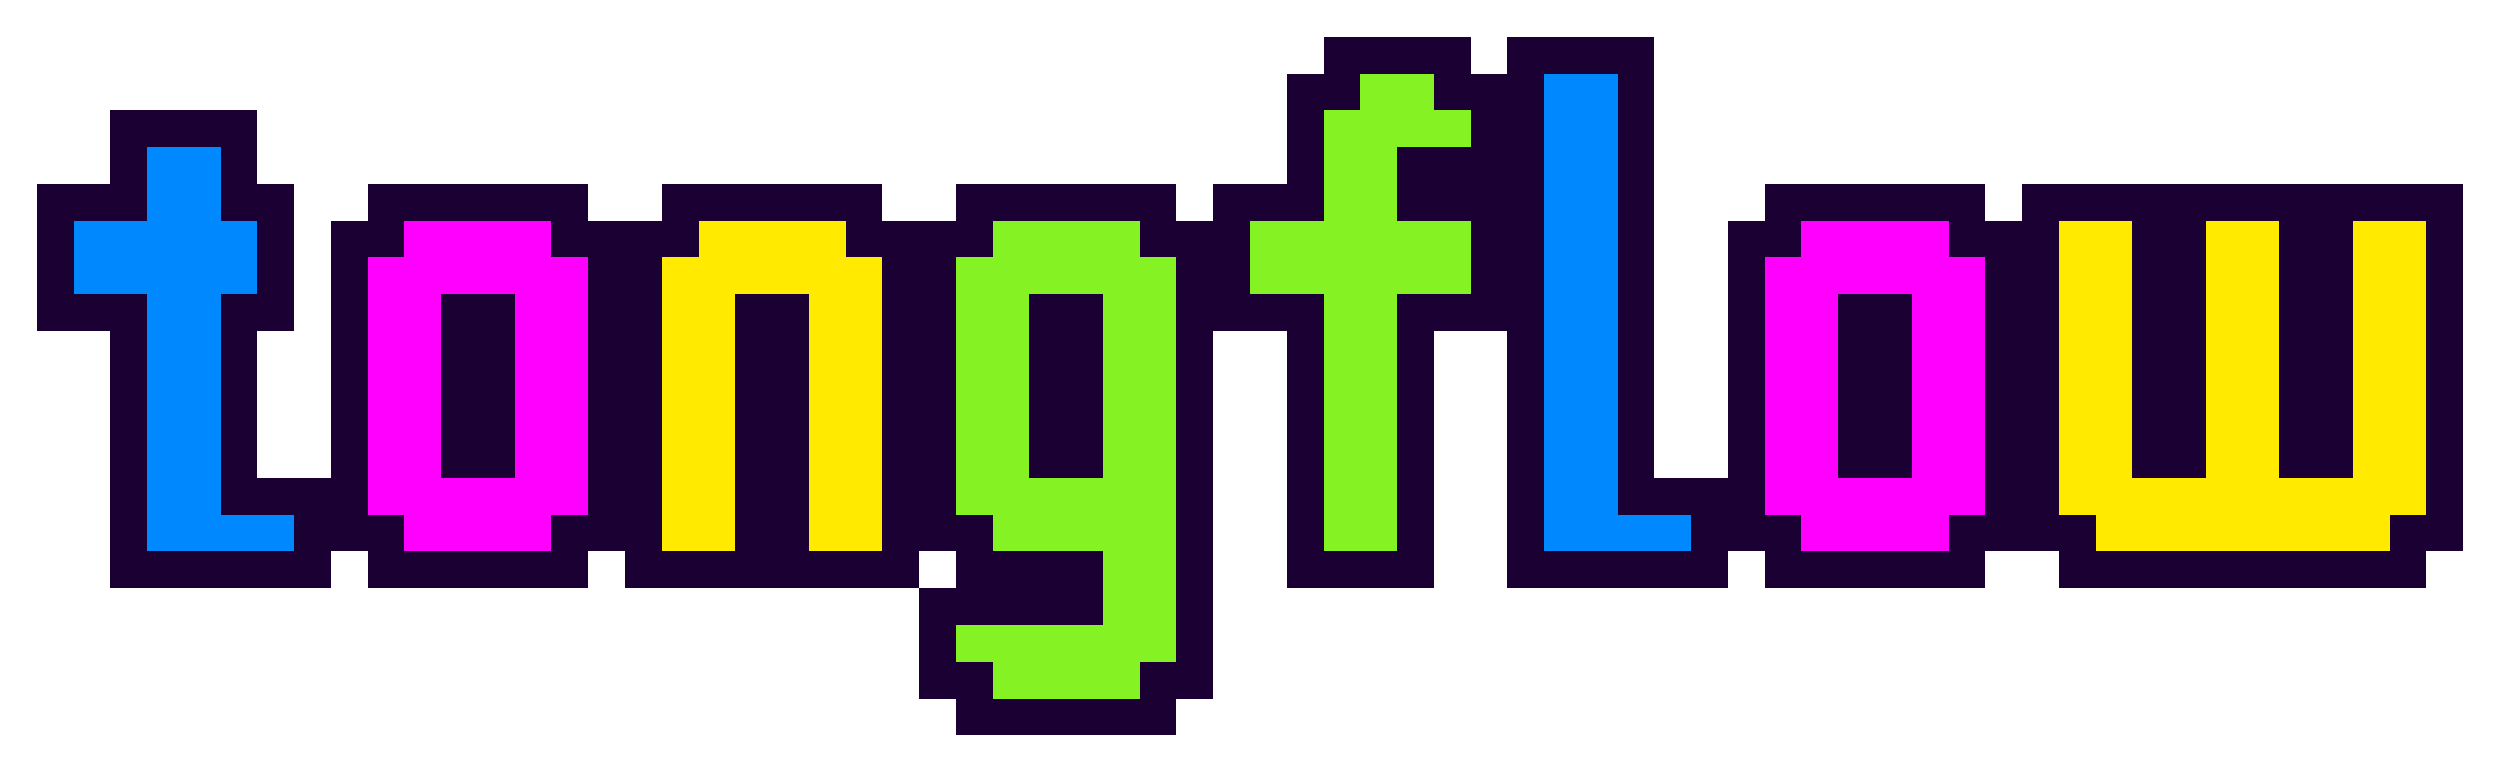
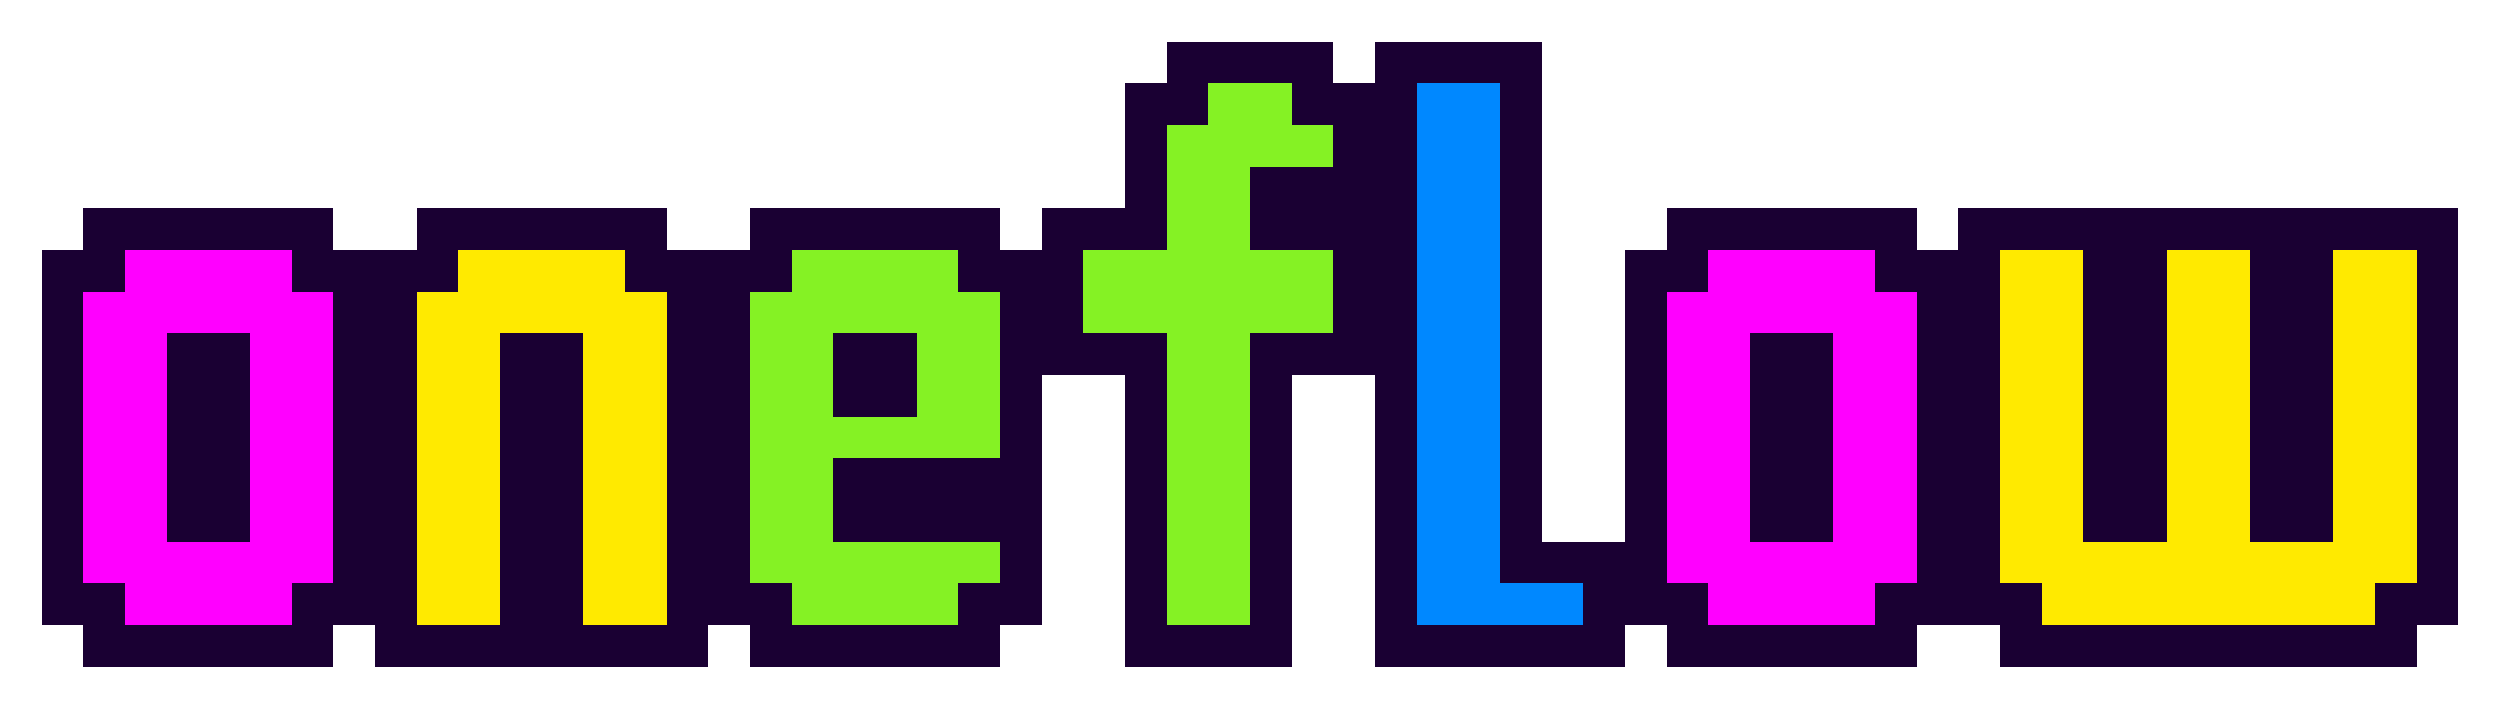
- <svg xmlns="http://www.w3.org/2000/svg" viewBox="-2 -2 68 21" width="100%" height="100%" shape-rendering="crispEdges">
+ <svg xmlns="http://www.w3.org/2000/svg" viewBox="-2 -2 60 17" width="100%" height="100%" shape-rendering="crispEdges">
  <defs>
-     <path id="master_outline" d="       M40 0h2v12h-2Z M40 12h4v1h-4Z M2 2h2v2h-2Z M0 4h5v2h-5Z M2 6h2v6h-2Z M2 12h4v1h-4Z       M9 4h4v1h-4Z M8 5h6v1h-6Z M8 6h2v5h-2Z M12 6h2v5h-2Z M8 11h6v1h-6Z M9 12h4v1h-4Z       M47 4h4v1h-4Z M46 5h6v1h-6Z M46 6h2v5h-2Z M50 6h2v5h-2Z M46 11h6v1h-6Z M47 12h4v1h-4Z       M17 4h4v1h-4Z M16 5h6v1h-6Z M16 6h2v7h-2Z M20 6h2v7h-2Z M54 4h2v7h-2Z M58 4h2v7h-2Z        M62 4h2v7h-2Z M54 11h10v1h-10Z M55 12h8v1h-8Z M35 0h2v1h-2Z M34 1h4v1h-4Z M34 2h2v2h-2Z        M32 4h6v2h-6Z M34 6h2v7h-2Z M25 4h4v1h-4Z M24 5h6v1h-6Z M24 6h2v5h-2Z M28 6h2v5h-2Z        M24 11h6v1h-6Z M25 12h5v1h-5Z M28 13h2v2h-2Z M24 15h6v1h-6Z M25 16h4v1h-4Z     " />
+     <path id="master_outline" d="       M1 4h4v1h-4Z M0 5h6v1h-6Z M0 6h2v5h-2Z M4 6h2v5h-2Z M0 11h6v1h-6Z M1 12h4v1h-4Z       M9 4h4v1h-4Z M8 5h6v1h-6Z M8 6h2v7h-2Z M12 6h2v7h-2Z       M17 4h4v1h-4Z M16 5h6v1h-6Z M16 6h2v5h-2Z M20 6h2v2h-2Z M16 8h6v1h-6Z M16 11h6v1h-6Z M17 12h4v1h-4Z       M27 0h2v1h-2Z M26 1h4v1h-4Z M26 2h2v2h-2Z M24 4h6v2h-6Z M26 6h2v7h-2Z       M32 0h2v12h-2Z M32 12h4v1h-4Z       M39 4h4v1h-4Z M38 5h6v1h-6Z M38 6h2v5h-2Z M42 6h2v5h-2Z M38 11h6v1h-6Z M39 12h4v1h-4Z       M46 4h2v7h-2Z M50 4h2v7h-2Z M54 4h2v7h-2Z M46 11h10v1h-10Z M47 12h8v1h-8Z     " />
  </defs>
  <g fill="#1A0033">
    <use href="#master_outline" x="-1" y="-1" />
    <use href="#master_outline" x="0" y="-1" />
    <use href="#master_outline" x="1" y="-1" />
    <use href="#master_outline" x="-1" y="0" />
    <use href="#master_outline" x="1" y="0" />
    <use href="#master_outline" x="-1" y="1" />
    <use href="#master_outline" x="0" y="1" />
    <use href="#master_outline" x="1" y="1" />
  </g>
-   <path fill="#0088FF" d="     M40 0h2v12h-2Z M40 12h4v1h-4Z M2 2h2v2h-2Z M0 4h5v2h-5Z      M2 6h2v6h-2Z M2 12h4v1h-4Z   " />
-   <path fill="#FF00FF" d="     M9 4h4v1h-4Z M8 5h6v1h-6Z M8 6h2v5h-2Z M12 6h2v5h-2Z      M8 11h6v1h-6Z M9 12h4v1h-4Z M47 4h4v1h-4Z M46 5h6v1h-6Z      M46 6h2v5h-2Z M50 6h2v5h-2Z M46 11h6v1h-6Z M47 12h4v1h-4Z   " />
-   <path fill="#FFEA00" d="     M17 4h4v1h-4Z M16 5h6v1h-6Z M16 6h2v7h-2Z M20 6h2v7h-2Z      M54 4h2v7h-2Z M58 4h2v7h-2Z M62 4h2v7h-2Z M54 11h10v1h-10Z      M55 12h8v1h-8Z   " />
-   <path fill="#85F224" d="     M35 0h2v1h-2Z M34 1h4v1h-4Z M34 2h2v2h-2Z M32 4h6v2h-6Z      M34 6h2v7h-2Z M25 4h4v1h-4Z M24 5h6v1h-6Z M24 6h2v5h-2Z      M28 6h2v5h-2Z M24 11h6v1h-6Z M25 12h5v1h-5Z M28 13h2v2h-2Z      M24 15h6v1h-6Z M25 16h4v1h-4Z   " />
+   <path fill="#0088FF" d="     M32 0h2v12h-2Z M32 12h4v1h-4Z   " />
+   <path fill="#FF00FF" d="     M1 4h4v1h-4Z M0 5h6v1h-6Z M0 6h2v5h-2Z M4 6h2v5h-2Z     M0 11h6v1h-6Z M1 12h4v1h-4Z M39 4h4v1h-4Z M38 5h6v1h-6Z     M38 6h2v5h-2Z M42 6h2v5h-2Z M38 11h6v1h-6Z M39 12h4v1h-4Z   " />
+   <path fill="#FFEA00" d="     M9 4h4v1h-4Z M8 5h6v1h-6Z M8 6h2v7h-2Z M12 6h2v7h-2Z     M46 4h2v7h-2Z M50 4h2v7h-2Z M54 4h2v7h-2Z M46 11h10v1h-10Z     M47 12h8v1h-8Z   " />
+   <path fill="#85F224" d="     M17 4h4v1h-4Z M16 5h6v1h-6Z M16 6h2v5h-2Z M20 6h2v2h-2Z     M16 8h6v1h-6Z M16 11h6v1h-6Z M17 12h4v1h-4Z     M27 0h2v1h-2Z M26 1h4v1h-4Z M26 2h2v2h-2Z M24 4h6v2h-6Z M26 6h2v7h-2Z   " />
</svg>
